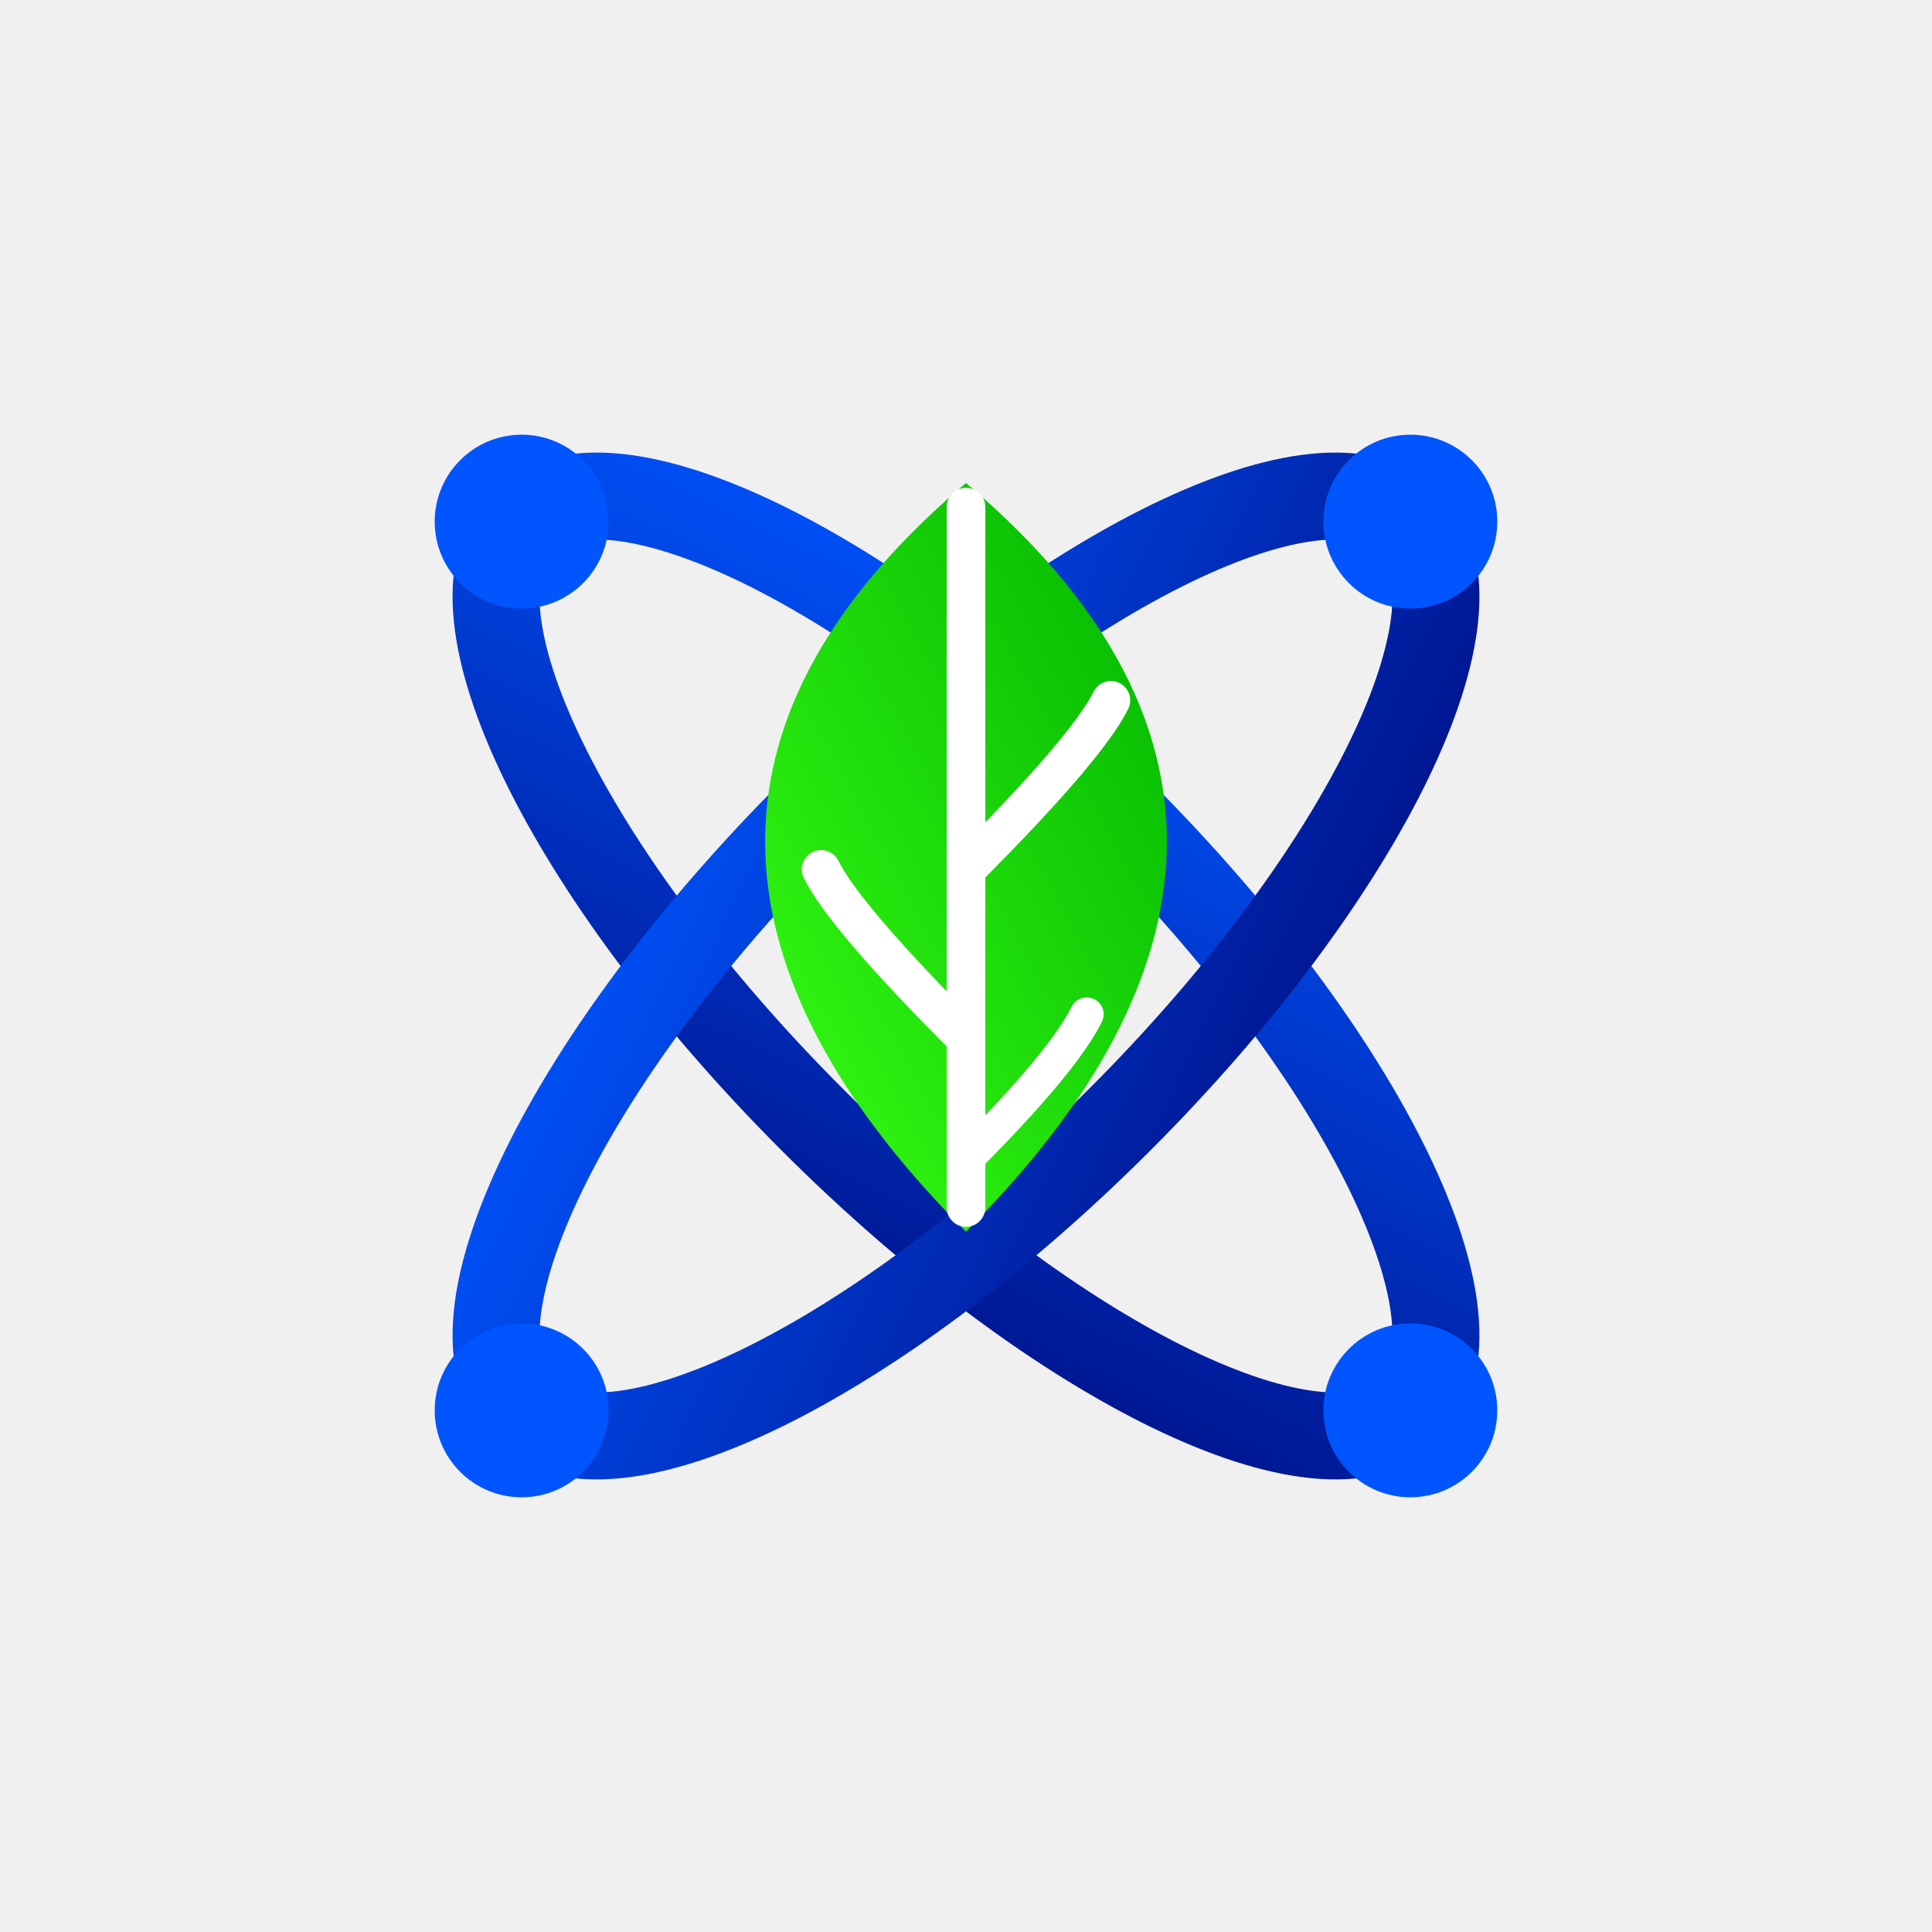
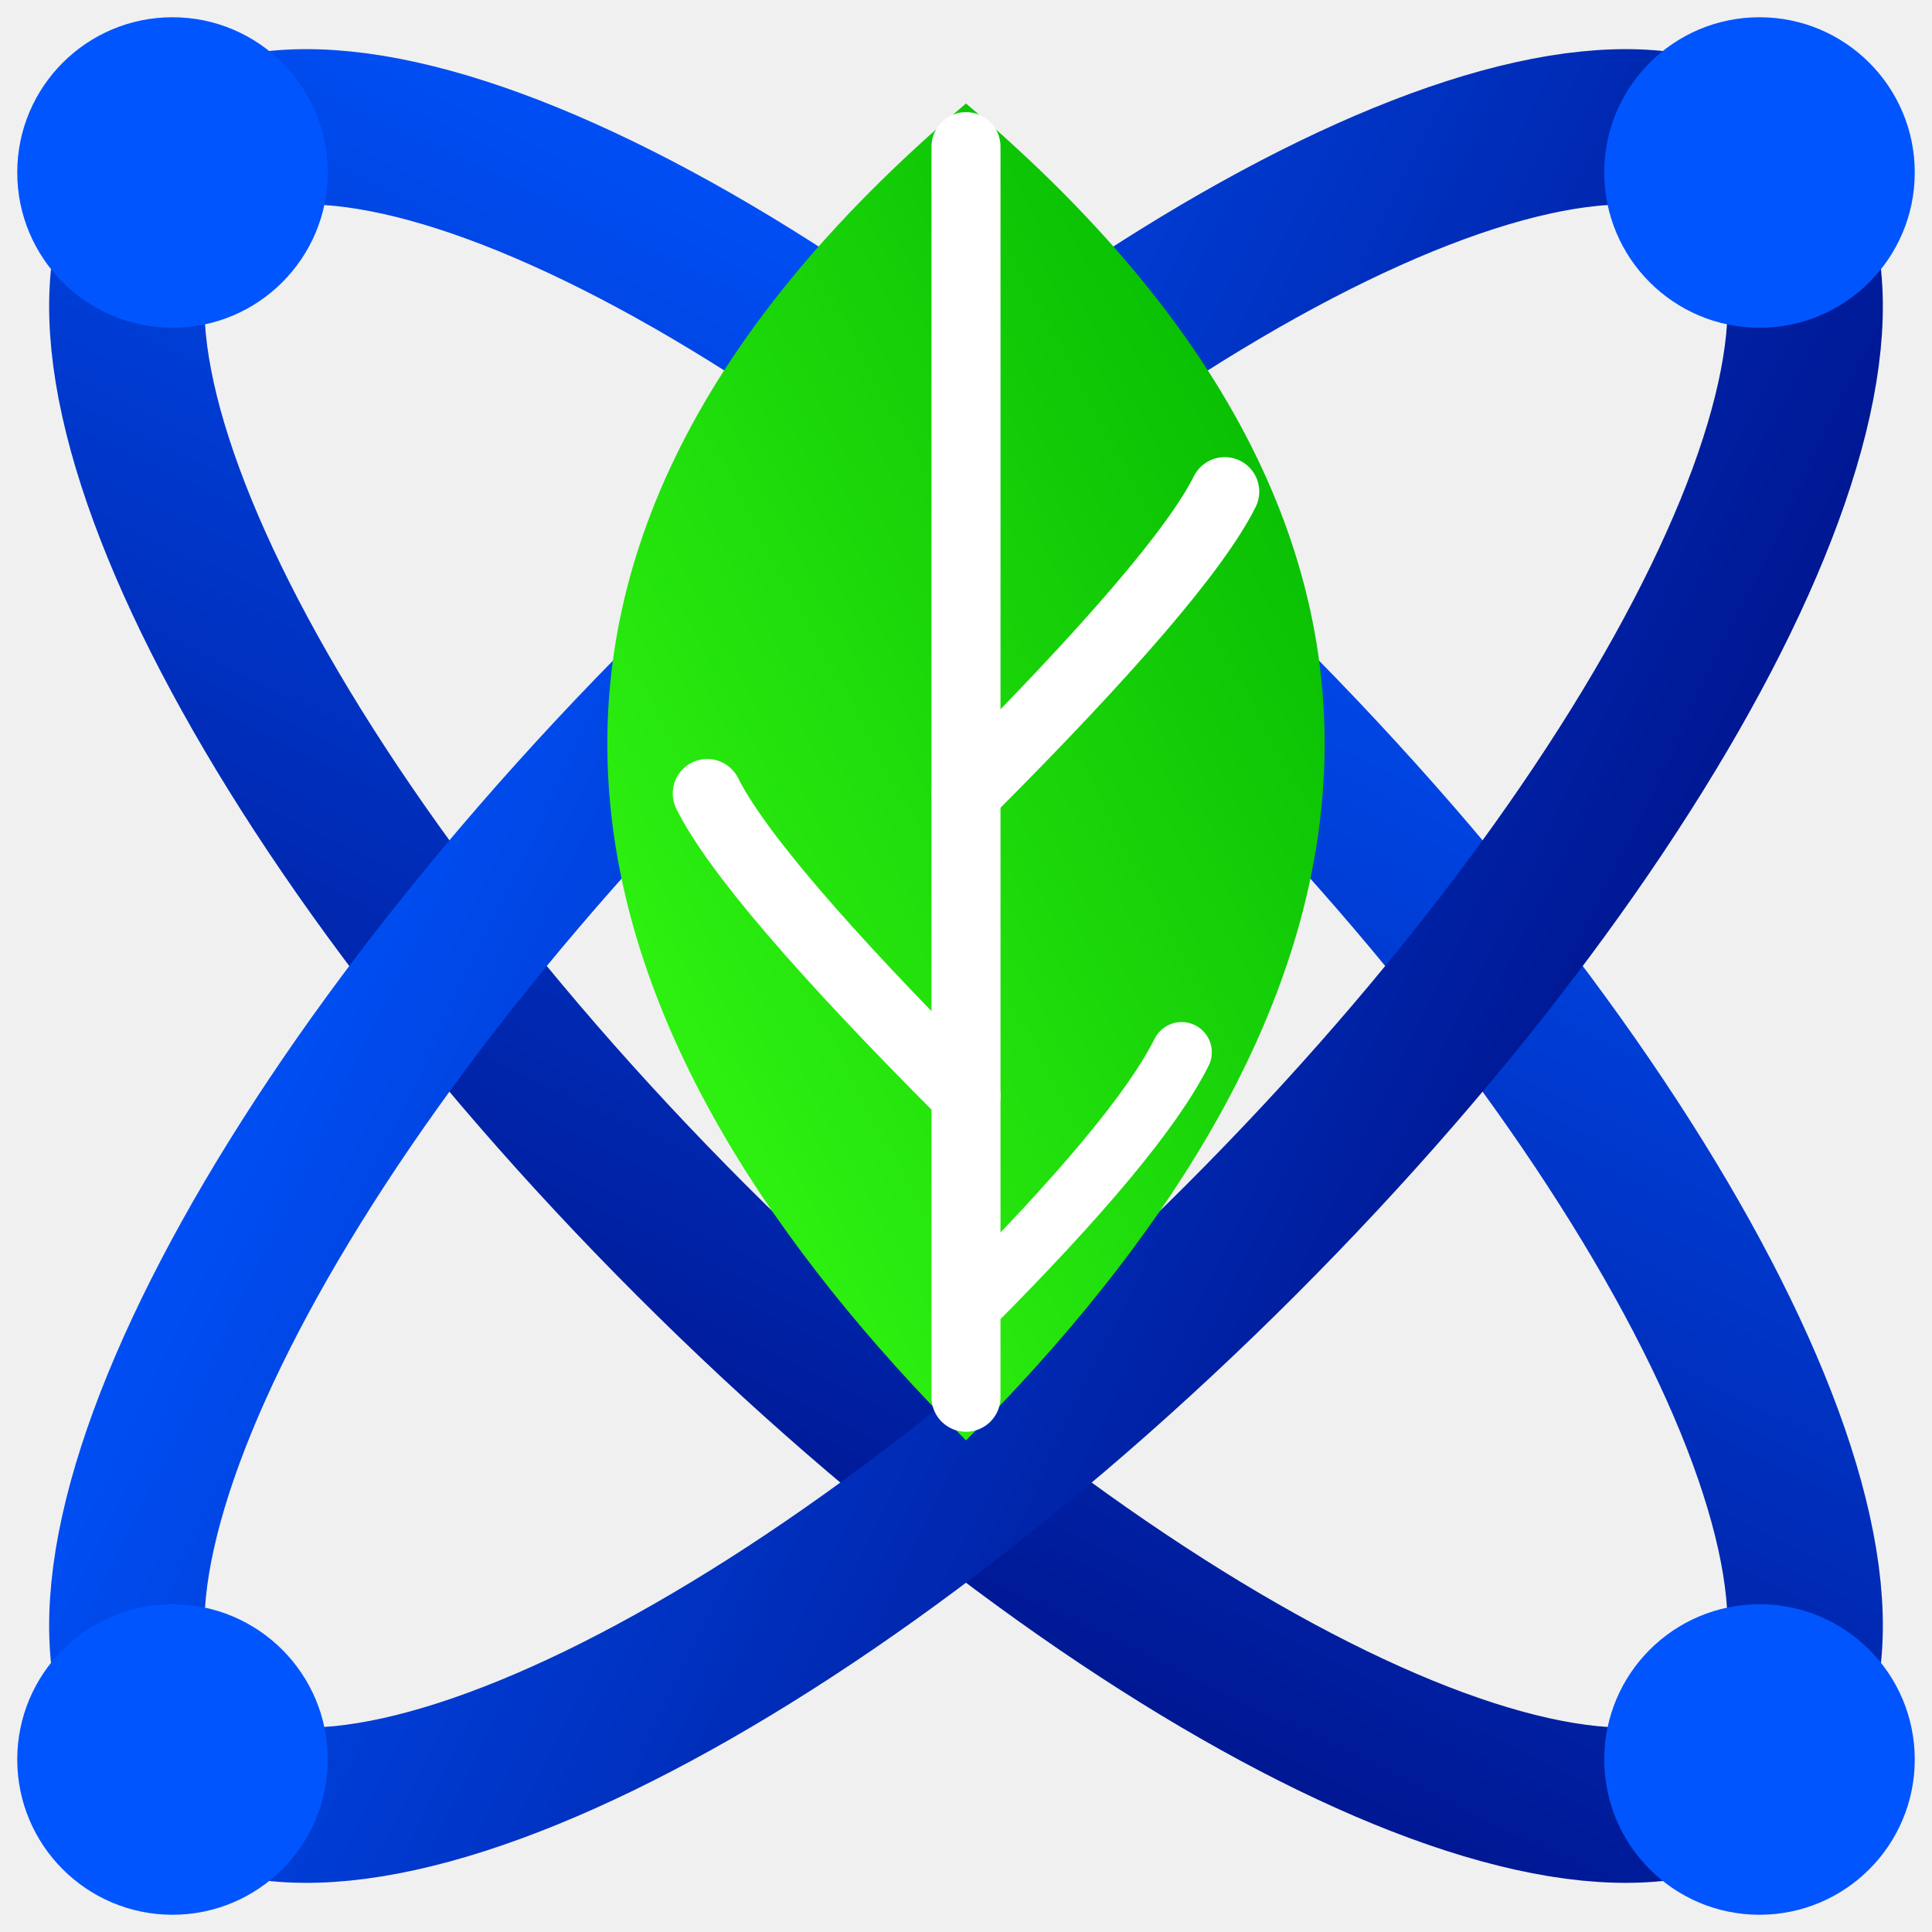
- <svg xmlns="http://www.w3.org/2000/svg" viewBox="0 0 400 400" width="100%" height="100%">
+ <svg xmlns="http://www.w3.org/2000/svg" viewBox="0 0 224 224" width="100%" height="100%">
  <defs>
    <linearGradient id="blueDark" x1="0%" y1="0%" x2="100%" y2="100%">
      <stop offset="0%" stop-color="#0055ff" />
      <stop offset="100%" stop-color="#001188" />
    </linearGradient>
    <linearGradient id="greenNeon" x1="0%" y1="100%" x2="100%" y2="0%">
      <stop offset="0%" stop-color="#39ff14" />
      <stop offset="100%" stop-color="#00b300" />
    </linearGradient>
  </defs>
-   <g transform="translate(200, 200)">
+   <g transform="translate(112, 112)">
    <ellipse cx="0" cy="0" rx="130" ry="45" fill="none" stroke="url(#blueDark)" stroke-width="18" transform="rotate(45)" />
    <ellipse cx="0" cy="0" rx="130" ry="45" fill="none" stroke="url(#blueDark)" stroke-width="18" transform="rotate(-45)" />
    <circle cx="92" cy="92" r="18" fill="#0055ff" />
    <circle cx="-92" cy="-92" r="18" fill="#0055ff" />
    <circle cx="92" cy="-92" r="18" fill="#0055ff" />
    <circle cx="-92" cy="92" r="18" fill="#0055ff" />
    <path d="M 0 55 C -45 10, -65 -45, 0 -100 C 65 -45, 45 10, 0 55 Z" fill="url(#greenNeon)" />
    <path d="M 0 -95 L 0 50" fill="none" stroke="#ffffff" stroke-width="8" stroke-linecap="round" />
    <path d="M 0 -20 Q 25 -45 30 -55" fill="none" stroke="#ffffff" stroke-width="8" stroke-linecap="round" />
    <path d="M 0 15 Q -25 -10 -30 -20" fill="none" stroke="#ffffff" stroke-width="8" stroke-linecap="round" />
    <path d="M 0 40 Q 20 20 25 10" fill="none" stroke="#ffffff" stroke-width="7" stroke-linecap="round" />
  </g>
</svg>
